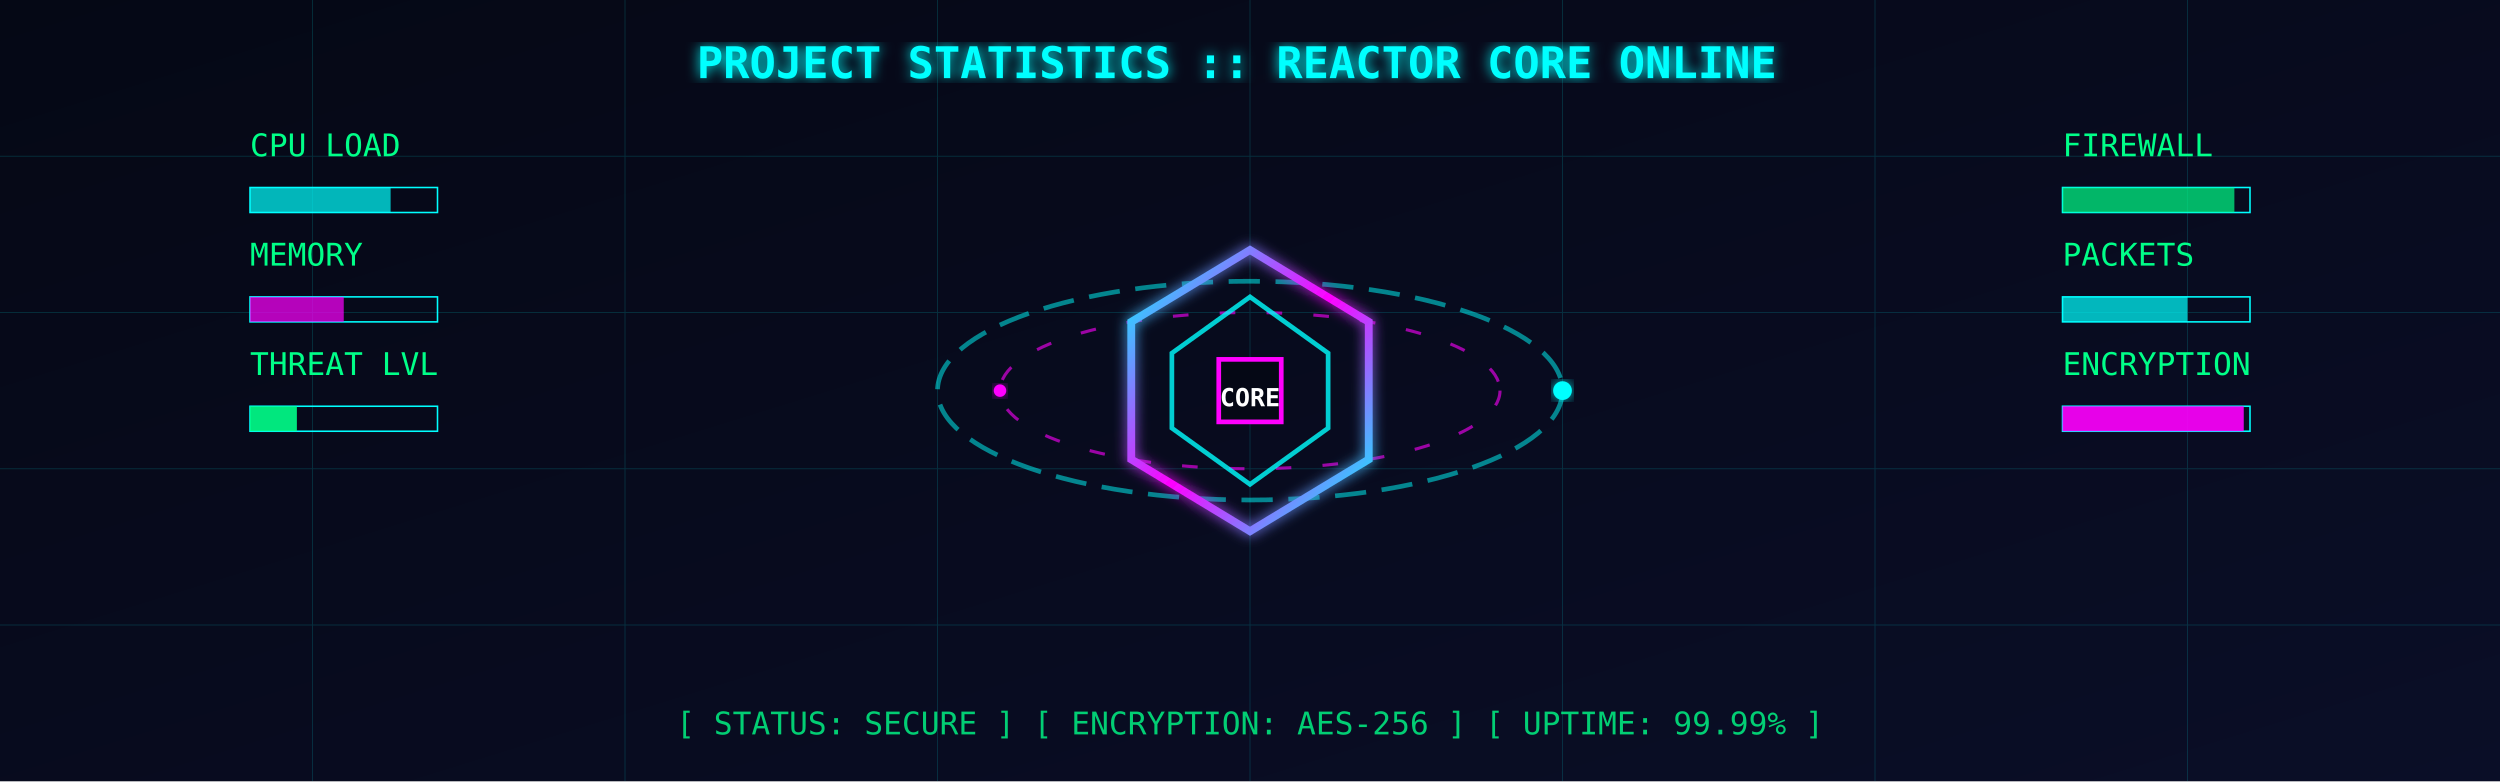
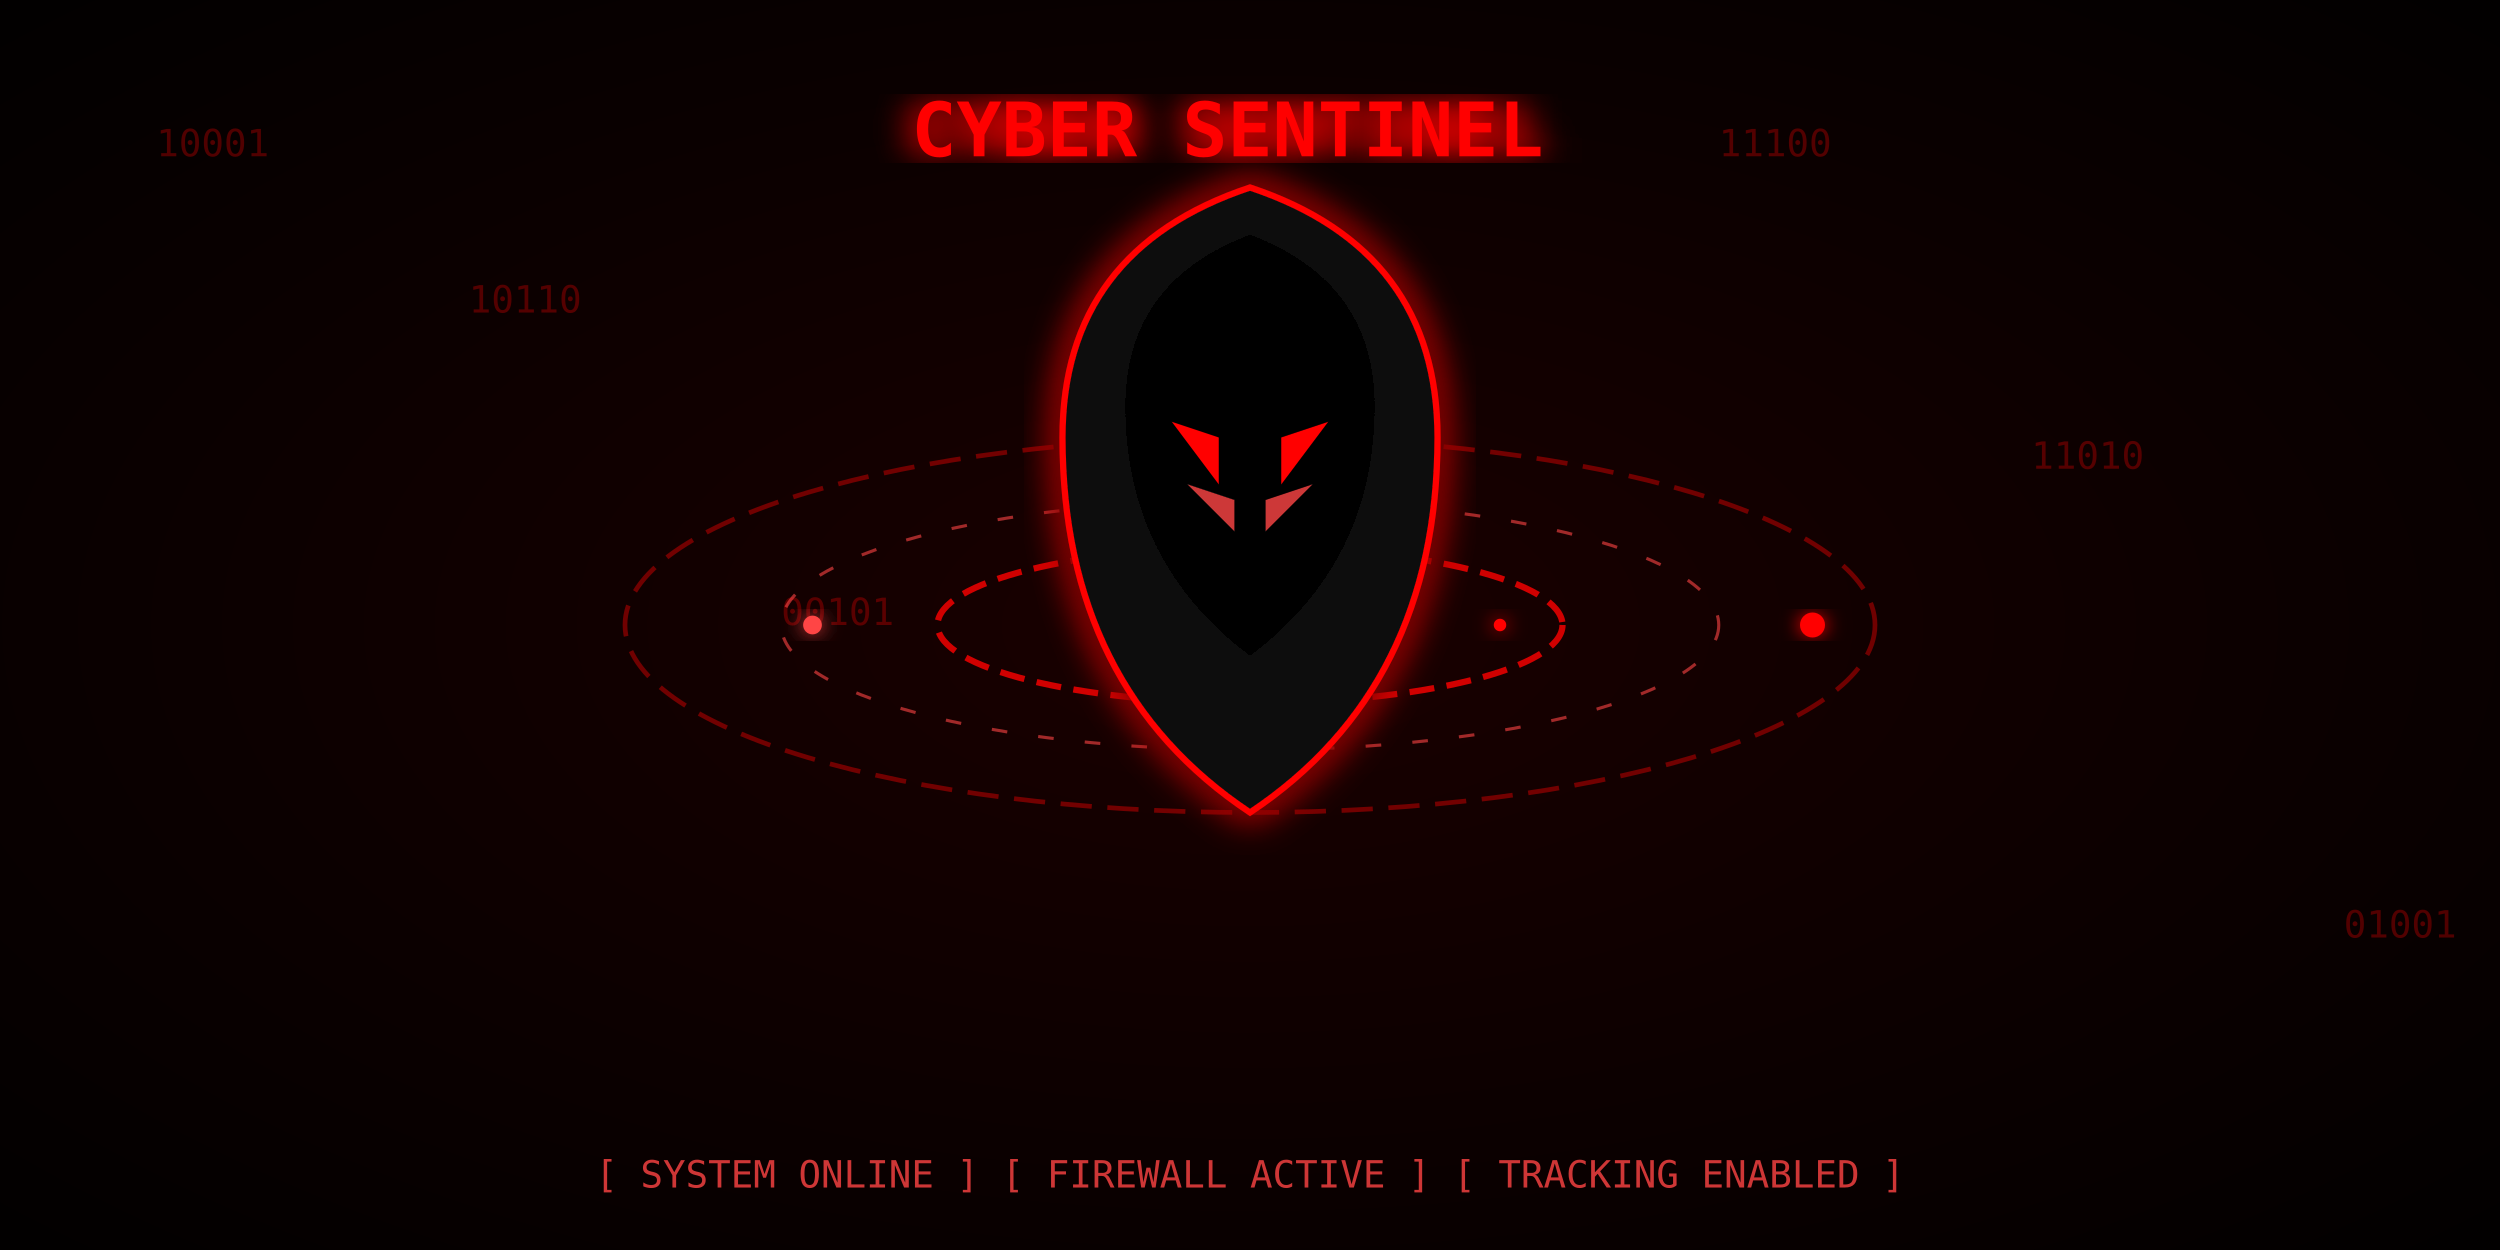
- <svg xmlns="http://www.w3.org/2000/svg" viewBox="0 0 800 250" width="800" height="250">
+ <svg xmlns="http://www.w3.org/2000/svg" viewBox="0 0 800 400" width="800" height="400">
  <defs>
-     <linearGradient id="bgG" x1="0%" y1="0%" x2="100%" y2="100%">
-       <stop offset="0%" stop-color="#050815" />
-       <stop offset="100%" stop-color="#0a0e27" />
-     </linearGradient>
-     <linearGradient id="cyber" x1="0%" y1="0%" x2="100%" y2="100%">
-       <stop offset="0%" stop-color="#00ffff" />
-       <stop offset="50%" stop-color="#ff00ff" />
-       <stop offset="100%" stop-color="#00ffff" />
+     <radialGradient id="bg" cx="50%" cy="50%" r="75%">
+       <stop offset="0%" stop-color="#1a0000" />
+       <stop offset="60%" stop-color="#0a0000" />
+       <stop offset="100%" stop-color="#000000" />
+     </radialGradient>
+     <linearGradient id="redGlow" x1="0%" y1="0%" x2="100%" y2="100%">
+       <stop offset="0%" stop-color="#ff0000" />
+       <stop offset="50%" stop-color="#ff4444" />
+       <stop offset="100%" stop-color="#ff0000" />
    </linearGradient>
    <filter id="glow">
-       <feGaussianBlur stdDeviation="2" result="blur" />
+       <feGaussianBlur stdDeviation="3" result="blur" />
      <feMerge>
        <feMergeNode in="blur" />
        <feMergeNode in="SourceGraphic" />
      </feMerge>
    </filter>
+     <filter id="strongGlow">
+       <feGaussianBlur stdDeviation="6" result="blur" />
+       <feMerge>
+         <feMergeNode in="blur" />
+         <feMergeNode in="blur" />
+         <feMergeNode in="SourceGraphic" />
+       </feMerge>
+     </filter>
  </defs>
-   <rect width="800" height="250" fill="url(#bgG)" />
-   <path d="M0 50 H800 M0 100 H800 M0 150 H800 M0 200 H800 M100 0 V250 M200 0 V250 M300 0 V250 M400 0 V250 M500 0 V250 M600 0 V250 M700 0 V250" stroke="#00ffff" stroke-width="0.3" opacity="0.15" />
-   <g transform="translate(80, 50)">
-     <text x="0" y="0" font-family="monospace" font-size="10" fill="#00ff88">CPU LOAD</text>
-     <rect x="0" y="10" width="60" height="8" fill="none" stroke="#00ffff" stroke-width="0.5" />
-     <rect x="0" y="10" width="45" height="8" fill="#00ffff" opacity="0.7">
-       <animate attributeName="width" values="45;55;35;45" dur="3s" repeatCount="indefinite" />
-     </rect>
-     <text x="0" y="35" font-family="monospace" font-size="10" fill="#00ff88">MEMORY</text>
-     <rect x="0" y="45" width="60" height="8" fill="none" stroke="#00ffff" stroke-width="0.5" />
-     <rect x="0" y="45" width="30" height="8" fill="#ff00ff" opacity="0.7">
-       <animate attributeName="width" values="30;50;40;30" dur="4s" repeatCount="indefinite" />
-     </rect>
-     <text x="0" y="70" font-family="monospace" font-size="10" fill="#00ff88">THREAT LVL</text>
-     <rect x="0" y="80" width="60" height="8" fill="none" stroke="#00ffff" stroke-width="0.5" />
-     <rect x="0" y="80" width="15" height="8" fill="#00ff88" opacity="0.9">
-       <animate attributeName="width" values="15;25;10;15" dur="2s" repeatCount="indefinite" />
-     </rect>
+   <rect width="800" height="400" fill="url(#bg)" />
+   <g font-family="monospace" font-size="12" fill="#ff0000" opacity="0.3">
+     <text x="50" y="50">10001<animate attributeName="y" from="-50" to="450" dur="6s" repeatCount="indefinite" />
+     </text>
+     <text x="150" y="100">10110<animate attributeName="y" from="-50" to="450" dur="8s" repeatCount="indefinite" begin="1s" />
+     </text>
+     <text x="250" y="200">00101<animate attributeName="y" from="-50" to="450" dur="5s" repeatCount="indefinite" begin="2s" />
+     </text>
+     <text x="650" y="150">11010<animate attributeName="y" from="-50" to="450" dur="7s" repeatCount="indefinite" begin="0.5s" />
+     </text>
+     <text x="750" y="300">01001<animate attributeName="y" from="-50" to="450" dur="9s" repeatCount="indefinite" begin="1.5s" />
+     </text>
+     <text x="550" y="50">11100<animate attributeName="y" from="-50" to="450" dur="6.5s" repeatCount="indefinite" begin="2.5s" />
+     </text>
  </g>
-   <g transform="translate(660, 50)">
-     <text x="0" y="0" font-family="monospace" font-size="10" fill="#00ff88">FIREWALL</text>
-     <rect x="0" y="10" width="60" height="8" fill="none" stroke="#00ffff" stroke-width="0.5" />
-     <rect x="0" y="10" width="55" height="8" fill="#00ff88" opacity="0.7">
-       <animate attributeName="width" values="55;60;50;55" dur="3.5s" repeatCount="indefinite" />
-     </rect>
-     <text x="0" y="35" font-family="monospace" font-size="10" fill="#00ff88">PACKETS</text>
-     <rect x="0" y="45" width="60" height="8" fill="none" stroke="#00ffff" stroke-width="0.5" />
-     <rect x="0" y="45" width="40" height="8" fill="#00ffff" opacity="0.7">
-       <animate attributeName="width" values="40;20;50;40" dur="2.5s" repeatCount="indefinite" />
-     </rect>
-     <text x="0" y="70" font-family="monospace" font-size="10" fill="#00ff88">ENCRYPTION</text>
-     <rect x="0" y="80" width="60" height="8" fill="none" stroke="#00ffff" stroke-width="0.5" />
-     <rect x="0" y="80" width="58" height="8" fill="#ff00ff" opacity="0.9">
-       <animate attributeName="width" values="58;60;55;58" dur="5s" repeatCount="indefinite" />
-     </rect>
+   <g transform="translate(400, 200)">
+     <ellipse cx="0" cy="0" rx="200" ry="60" fill="none" stroke="#ff0000" stroke-width="1.5" stroke-dasharray="10 5" opacity="0.4">
+       <animateTransform attributeName="transform" type="rotate" from="0" to="360" dur="10s" repeatCount="indefinite" />
+     </ellipse>
+     <ellipse cx="0" cy="0" rx="150" ry="40" fill="none" stroke="#ff4444" stroke-width="1" stroke-dasharray="5 10" opacity="0.6">
+       <animateTransform attributeName="transform" type="rotate" from="360" to="0" dur="8s" repeatCount="indefinite" />
+     </ellipse>
+     <ellipse cx="0" cy="0" rx="100" ry="25" fill="none" stroke="#ff0000" stroke-width="2" stroke-dasharray="8 4" opacity="0.8">
+       <animateTransform attributeName="transform" type="rotate" from="0" to="360" dur="5s" repeatCount="indefinite" />
+     </ellipse>
  </g>
-   <g transform="translate(400, 125)">
-     <ellipse cx="0" cy="0" rx="100" ry="35" fill="none" stroke="#00ffff" stroke-width="1.5" stroke-dasharray="10 5" opacity="0.5">
-       <animateTransform attributeName="transform" type="rotate" from="0" to="360" dur="6s" repeatCount="indefinite" />
-     </ellipse>
-     <ellipse cx="0" cy="0" rx="80" ry="25" fill="none" stroke="#ff00ff" stroke-width="1" stroke-dasharray="5 10" opacity="0.6">
-       <animateTransform attributeName="transform" type="rotate" from="360" to="0" dur="4s" repeatCount="indefinite" />
-     </ellipse>
-     <polygon points="0,-45 38,-22 38,22 0,45 -38,22 -38,-22" fill="none" stroke="url(#cyber)" stroke-width="2.5" filter="url(#glow)">
-       <animateTransform attributeName="transform" type="rotate" from="0" to="360" dur="10s" repeatCount="indefinite" />
+   <g transform="translate(400, 200)" filter="url(#strongGlow)">
+     <path d="M -60,-60 Q -60,-120 0,-140 Q 60,-120 60,-60 Q 60,20 0,60 Q -60,20 -60,-60 Z" fill="#111111" stroke="#ff0000" stroke-width="2" />
+     <path d="M -40,-70 Q -40,-110 0,-125 Q 40,-110 40,-70 Q 40,-20 0,10 Q -40,-20 -40,-70 Z" fill="#050505" />
+     <polygon points="-25,-65 -10,-60 -10,-45" fill="#ff0000">
+       <animate attributeName="opacity" values="1;0.3;1" dur="1.5s" repeatCount="indefinite" />
    </polygon>
-     <polygon points="0,-30 25,-12 25,12 0,30 -25,12 -25,-12" fill="none" stroke="#00ffff" stroke-width="1.5" opacity="0.8">
-       <animateTransform attributeName="transform" type="rotate" from="360" to="0" dur="7s" repeatCount="indefinite" />
+     <polygon points="25,-65 10,-60 10,-45" fill="#ff0000">
+       <animate attributeName="opacity" values="1;0.3;1" dur="1.5s" repeatCount="indefinite" />
    </polygon>
-     <rect x="-10" y="-10" width="20" height="20" fill="#050815" stroke="#ff00ff" stroke-width="1.5">
-       <animate attributeName="opacity" values="1;0.5;1" dur="1s" repeatCount="indefinite" />
-     </rect>
-     <text x="0" y="5" text-anchor="middle" font-family="monospace" font-size="8" font-weight="bold" fill="#ffffff">CORE</text>
-     <circle cx="100" cy="0" r="3" fill="#00ffff" filter="url(#glow)">
+     <polygon points="-20,-45 -5,-40 -5,-30" fill="#ff4444" opacity="0.8">
+       <animate attributeName="opacity" values="0.8;0.2;0.8" dur="1.5s" repeatCount="indefinite" />
+     </polygon>
+     <polygon points="20,-45 5,-40 5,-30" fill="#ff4444" opacity="0.8">
+       <animate attributeName="opacity" values="0.8;0.2;0.8" dur="1.5s" repeatCount="indefinite" />
+     </polygon>
+   </g>
+   <g transform="translate(400, 200)" filter="url(#glow)">
+     <circle cx="180" cy="0" r="4" fill="#ff0000">
+       <animateTransform attributeName="transform" type="rotate" from="0" to="360" dur="4s" repeatCount="indefinite" />
+     </circle>
+     <circle cx="-140" cy="0" r="3" fill="#ff4444">
+       <animateTransform attributeName="transform" type="rotate" from="360" to="0" dur="6s" repeatCount="indefinite" />
+     </circle>
+     <circle cx="80" cy="0" r="2" fill="#ff0000">
      <animateTransform attributeName="transform" type="rotate" from="0" to="360" dur="3s" repeatCount="indefinite" />
    </circle>
-     <circle cx="-80" cy="0" r="2" fill="#ff00ff" filter="url(#glow)">
-       <animateTransform attributeName="transform" type="rotate" from="360" to="0" dur="5s" repeatCount="indefinite" />
-     </circle>
  </g>
-   <text x="400" y="25" text-anchor="middle" font-family="monospace" font-size="14" font-weight="bold" fill="#00ffff" filter="url(#glow)">
-     PROJECT STATISTICS :: REACTOR CORE ONLINE
-     <animate attributeName="opacity" values="1;0.6;1" dur="2s" repeatCount="indefinite" />
+   <text x="400" y="50" text-anchor="middle" font-family="monospace" font-size="24" font-weight="bold" fill="#ff0000" filter="url(#strongGlow)">
+     CYBER SENTINEL
+     <animate attributeName="opacity" values="1;0.5;1" dur="2s" repeatCount="indefinite" />
  </text>
-   <text x="400" y="235" text-anchor="middle" font-family="monospace" font-size="10" fill="#00ff88" opacity="0.8">
-     [ STATUS: SECURE ]  [ ENCRYPTION: AES-256 ]  [ UPTIME: 99.99% ]
+   <text x="400" y="380" text-anchor="middle" font-family="monospace" font-size="12" fill="#ff4444" opacity="0.8">
+     [ SYSTEM ONLINE ]  [ FIREWALL ACTIVE ]  [ TRACKING ENABLED ]
  </text>
-   <g stroke="#ff00ff" stroke-width="2" fill="none">
-     <polyline points="10,10 10,30 M 10,10 30,10" />
-     <polyline points="790,10 790,30 M 790,10 770,10" />
-     <polyline points="10,240 10,220 M 10,240 30,240" />
-     <polyline points="790,240 790,220 M 790,240 770,240" />
+   <g stroke="#ff0000" stroke-width="2" fill="none" filter="url(#glow)">
+     <polyline points="20,20 20,50 M 20,20 50,20" />
+     <polyline points="780,20 780,50 M 780,20 750,20" />
+     <polyline points="20,380 20,350 M 20,380 50,380" />
+     <polyline points="780,380 780,350 M 780,380 750,380" />
  </g>
</svg>
